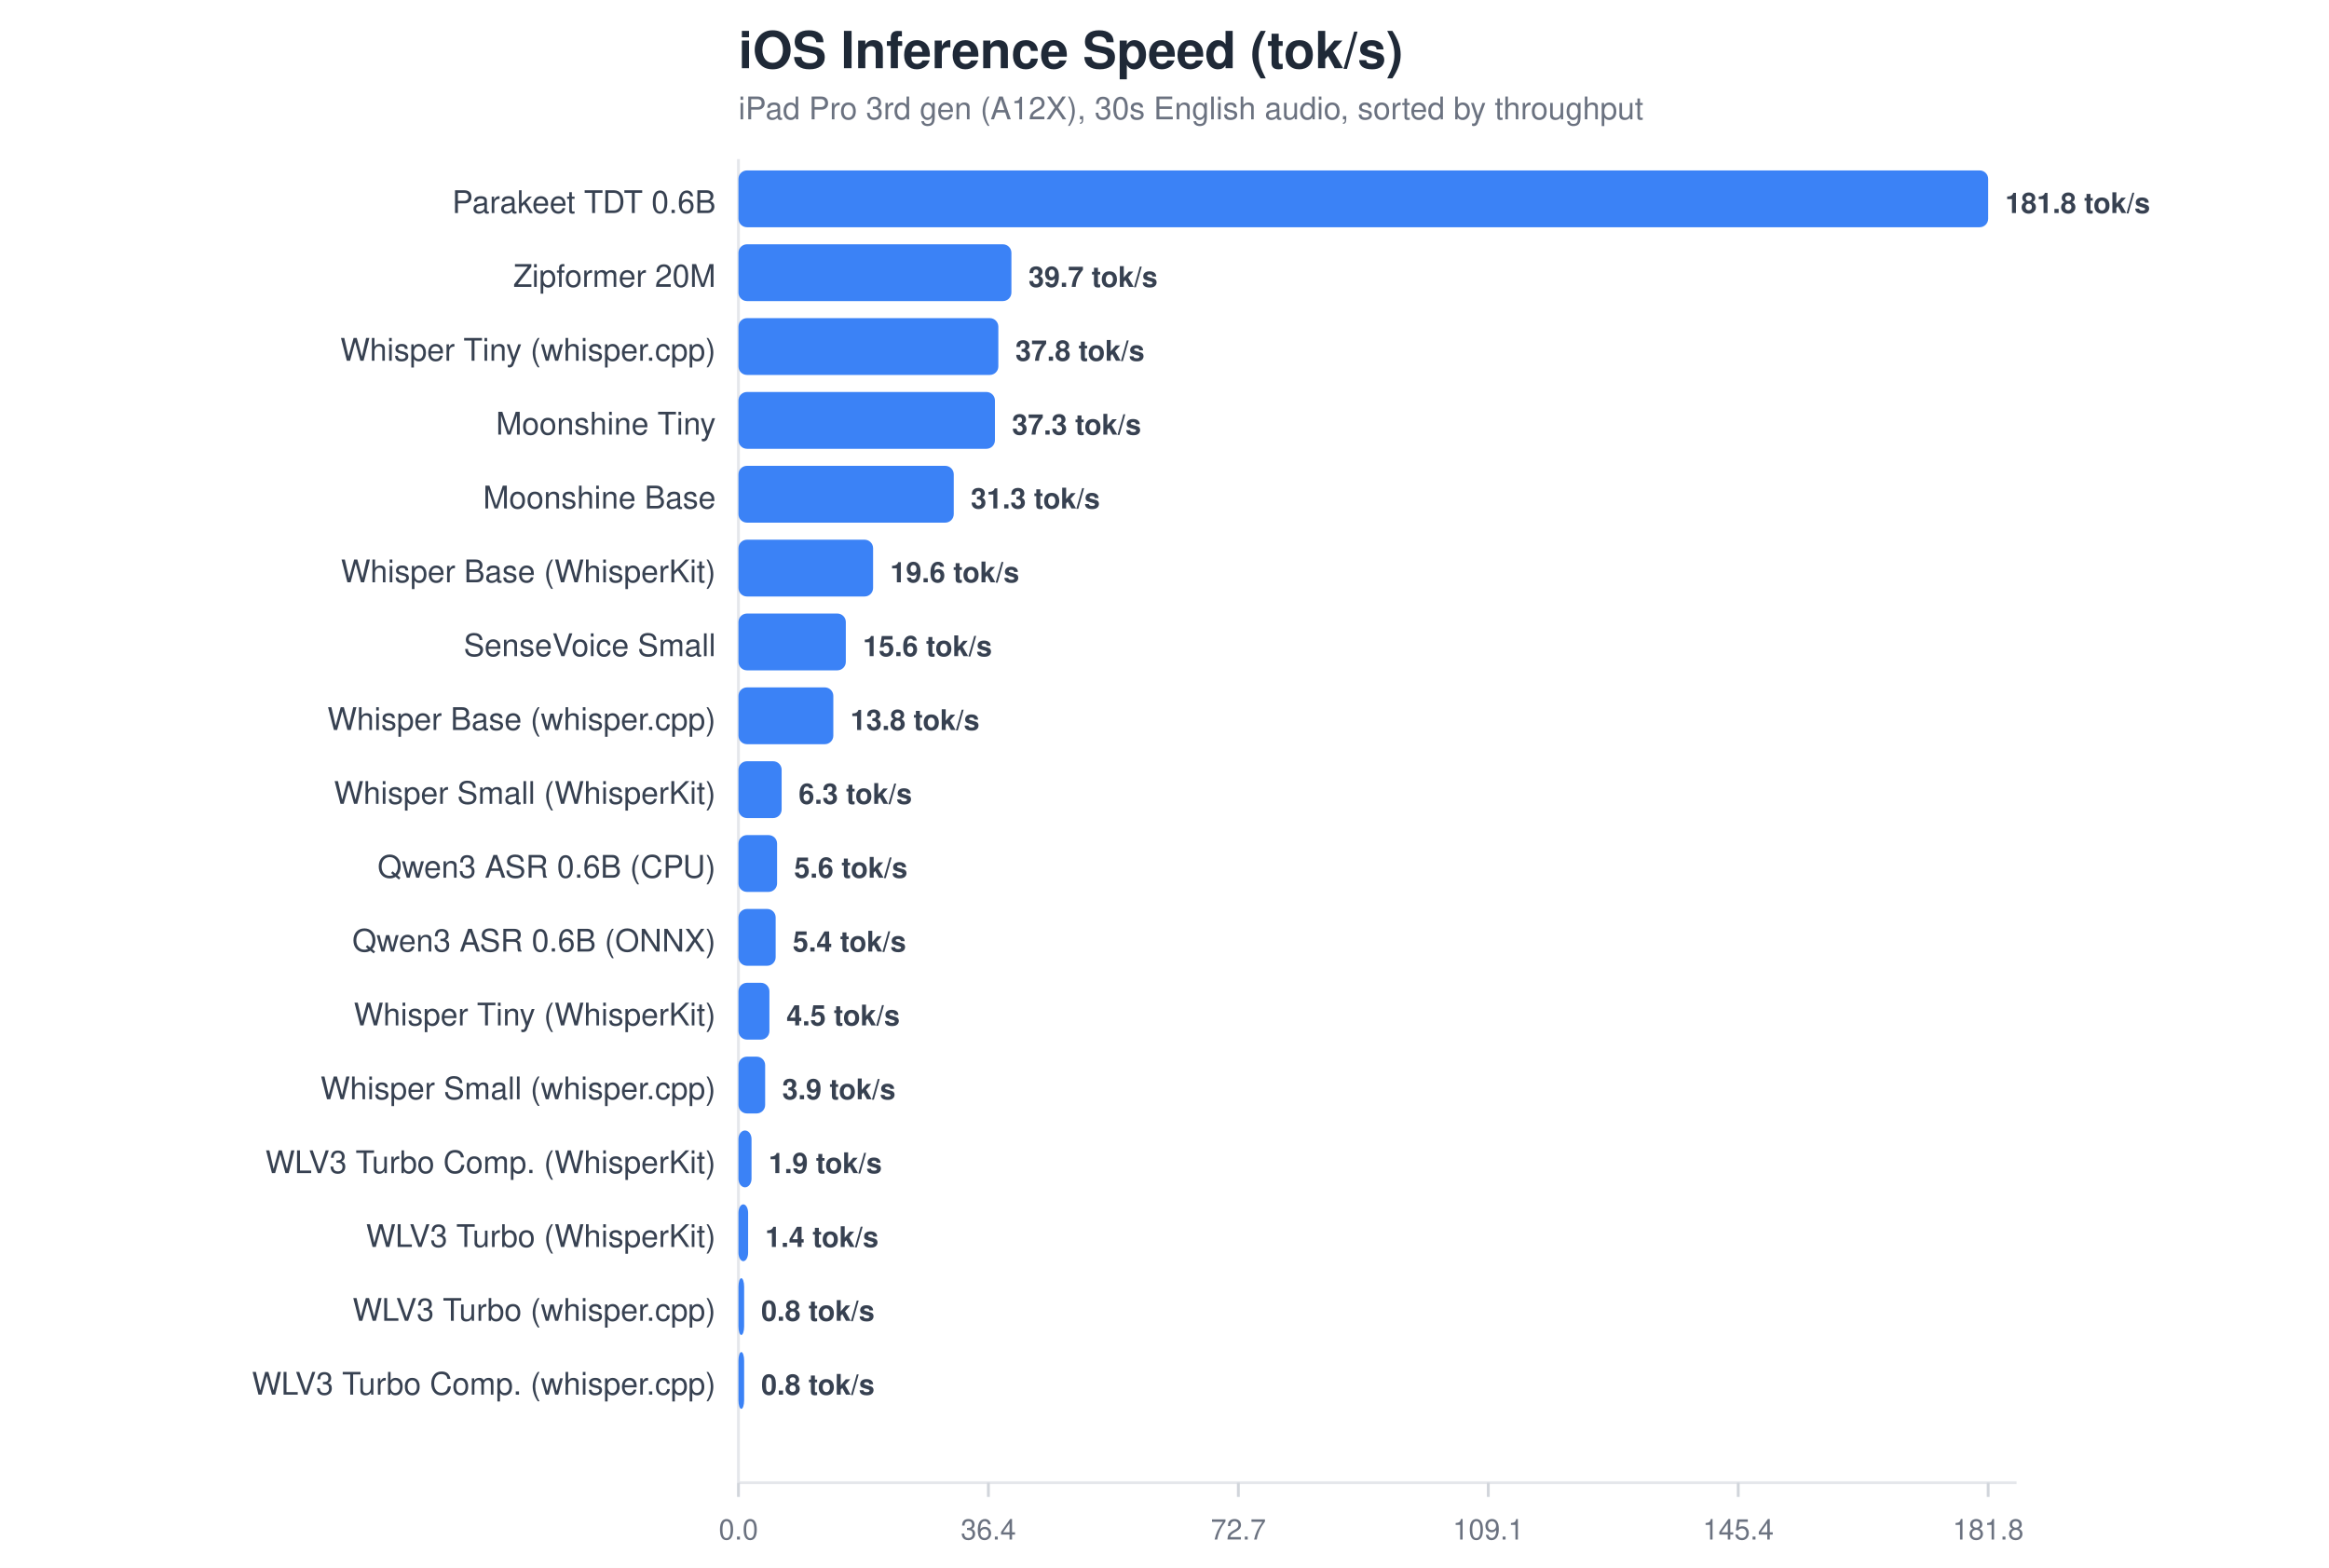
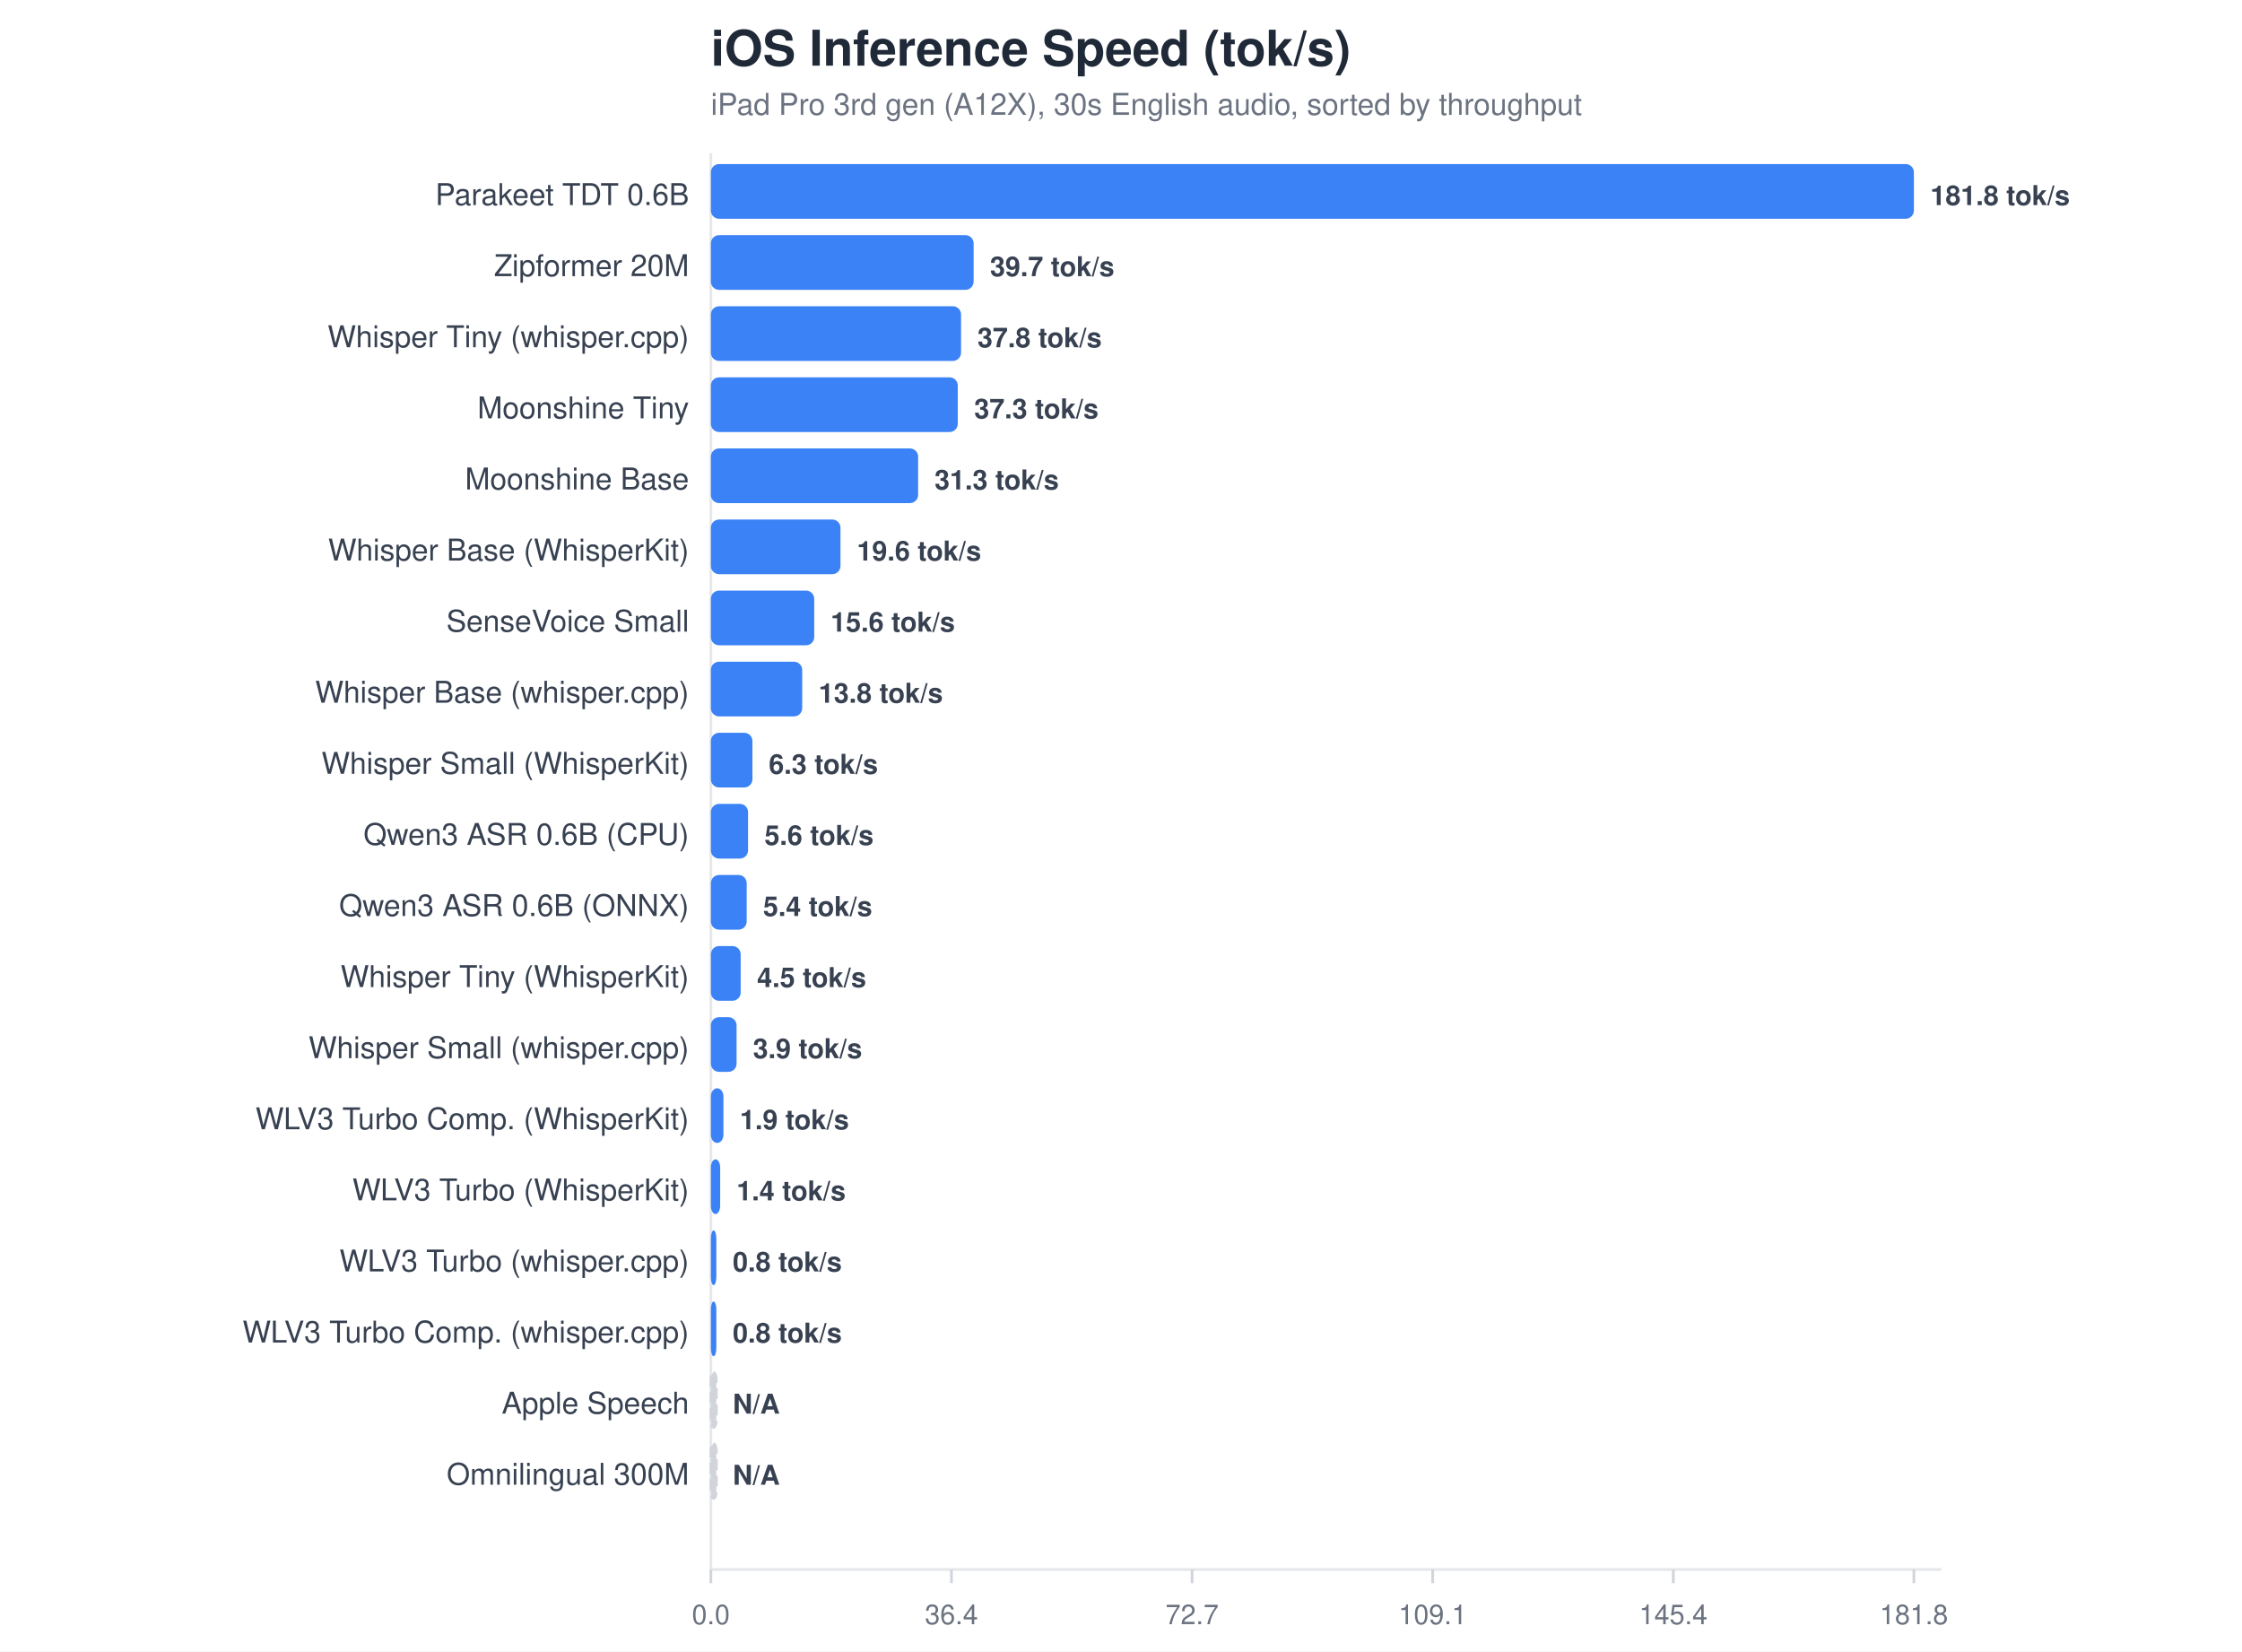
- <svg xmlns="http://www.w3.org/2000/svg" width="820" height="552" viewBox="0 0 820 552">
+ <svg xmlns="http://www.w3.org/2000/svg" width="820" height="604" viewBox="0 0 820 604">
  <style>
text { font-family: -apple-system, BlinkMacSystemFont, 'Segoe UI', Helvetica, Arial, sans-serif; }
.title { font-size: 18px; font-weight: 700; fill: #1f2937; }
.subtitle { font-size: 11px; fill: #6b7280; }
.axis { font-size: 10px; fill: #6b7280; }
.label { font-size: 11px; fill: #374151; }
.value { font-size: 10px; fill: #374151; font-weight: 600; }
</style>
  <rect width="100%" height="100%" fill="#ffffff" />
  <text x="260" y="24" class="title">iOS Inference Speed (tok/s)</text>
  <text x="260" y="42" class="subtitle">iPad Pro 3rd gen (A12X), 30s English audio, sorted by throughput</text>
-   <line x1="260" y1="56" x2="260" y2="522" stroke="#e5e7eb" />
-   <line x1="260" y1="522" x2="710" y2="522" stroke="#e5e7eb" />
-   <line x1="260.0" y1="522" x2="260.0" y2="527" stroke="#d1d5db" />
-   <text x="260.0" y="542" text-anchor="middle" class="axis">0.0</text>
-   <line x1="348.0" y1="522" x2="348.0" y2="527" stroke="#d1d5db" />
-   <text x="348.0" y="542" text-anchor="middle" class="axis">36.4</text>
-   <line x1="436.0" y1="522" x2="436.0" y2="527" stroke="#d1d5db" />
-   <text x="436.0" y="542" text-anchor="middle" class="axis">72.7</text>
-   <line x1="524.0" y1="522" x2="524.0" y2="527" stroke="#d1d5db" />
-   <text x="524.0" y="542" text-anchor="middle" class="axis">109.1</text>
-   <line x1="612.0" y1="522" x2="612.0" y2="527" stroke="#d1d5db" />
-   <text x="612.0" y="542" text-anchor="middle" class="axis">145.4</text>
-   <line x1="700.0" y1="522" x2="700.0" y2="527" stroke="#d1d5db" />
-   <text x="700.0" y="542" text-anchor="middle" class="axis">181.8</text>
+   <line x1="260" y1="56" x2="260" y2="574" stroke="#e5e7eb" />
+   <line x1="260" y1="574" x2="710" y2="574" stroke="#e5e7eb" />
+   <line x1="260.0" y1="574" x2="260.0" y2="579" stroke="#d1d5db" />
+   <text x="260.0" y="594" text-anchor="middle" class="axis">0.0</text>
+   <line x1="348.0" y1="574" x2="348.0" y2="579" stroke="#d1d5db" />
+   <text x="348.0" y="594" text-anchor="middle" class="axis">36.4</text>
+   <line x1="436.0" y1="574" x2="436.0" y2="579" stroke="#d1d5db" />
+   <text x="436.0" y="594" text-anchor="middle" class="axis">72.7</text>
+   <line x1="524.0" y1="574" x2="524.0" y2="579" stroke="#d1d5db" />
+   <text x="524.0" y="594" text-anchor="middle" class="axis">109.1</text>
+   <line x1="612.0" y1="574" x2="612.0" y2="579" stroke="#d1d5db" />
+   <text x="612.0" y="594" text-anchor="middle" class="axis">145.4</text>
+   <line x1="700.0" y1="574" x2="700.0" y2="579" stroke="#d1d5db" />
+   <text x="700.0" y="594" text-anchor="middle" class="axis">181.8</text>
  <text x="252" y="75" text-anchor="end" class="label">Parakeet TDT 0.6B</text>
  <rect x="260" y="60" width="440.0" height="20" rx="3" fill="#3b82f6" />
  <text x="706.0" y="75" class="value">181.8 tok/s</text>
  <text x="252" y="101" text-anchor="end" class="label">Zipformer 20M</text>
  <rect x="260" y="86" width="96.1" height="20" rx="3" fill="#3b82f6" />
  <text x="362.1" y="101" class="value">39.7 tok/s</text>
  <text x="252" y="127" text-anchor="end" class="label">Whisper Tiny (whisper.cpp)</text>
  <rect x="260" y="112" width="91.5" height="20" rx="3" fill="#3b82f6" />
  <text x="357.5" y="127" class="value">37.8 tok/s</text>
  <text x="252" y="153" text-anchor="end" class="label">Moonshine Tiny</text>
  <rect x="260" y="138" width="90.3" height="20" rx="3" fill="#3b82f6" />
  <text x="356.3" y="153" class="value">37.3 tok/s</text>
  <text x="252" y="179" text-anchor="end" class="label">Moonshine Base</text>
  <rect x="260" y="164" width="75.8" height="20" rx="3" fill="#3b82f6" />
  <text x="341.8" y="179" class="value">31.3 tok/s</text>
  <text x="252" y="205" text-anchor="end" class="label">Whisper Base (WhisperKit)</text>
  <rect x="260" y="190" width="47.4" height="20" rx="3" fill="#3b82f6" />
  <text x="313.4" y="205" class="value">19.6 tok/s</text>
  <text x="252" y="231" text-anchor="end" class="label">SenseVoice Small</text>
  <rect x="260" y="216" width="37.8" height="20" rx="3" fill="#3b82f6" />
  <text x="303.8" y="231" class="value">15.6 tok/s</text>
  <text x="252" y="257" text-anchor="end" class="label">Whisper Base (whisper.cpp)</text>
  <rect x="260" y="242" width="33.4" height="20" rx="3" fill="#3b82f6" />
  <text x="299.4" y="257" class="value">13.8 tok/s</text>
  <text x="252" y="283" text-anchor="end" class="label">Whisper Small (WhisperKit)</text>
  <rect x="260" y="268" width="15.2" height="20" rx="3" fill="#3b82f6" />
  <text x="281.2" y="283" class="value">6.3 tok/s</text>
  <text x="252" y="309" text-anchor="end" class="label">Qwen3 ASR 0.6B (CPU)</text>
  <rect x="260" y="294" width="13.6" height="20" rx="3" fill="#3b82f6" />
  <text x="279.6" y="309" class="value">5.6 tok/s</text>
  <text x="252" y="335" text-anchor="end" class="label">Qwen3 ASR 0.6B (ONNX)</text>
  <rect x="260" y="320" width="13.1" height="20" rx="3" fill="#3b82f6" />
  <text x="279.1" y="335" class="value">5.4 tok/s</text>
  <text x="252" y="361" text-anchor="end" class="label">Whisper Tiny (WhisperKit)</text>
  <rect x="260" y="346" width="10.9" height="20" rx="3" fill="#3b82f6" />
  <text x="276.9" y="361" class="value">4.5 tok/s</text>
  <text x="252" y="387" text-anchor="end" class="label">Whisper Small (whisper.cpp)</text>
  <rect x="260" y="372" width="9.4" height="20" rx="3" fill="#3b82f6" />
  <text x="275.4" y="387" class="value">3.9 tok/s</text>
  <text x="252" y="413" text-anchor="end" class="label">WLV3 Turbo Comp. (WhisperKit)</text>
  <rect x="260" y="398" width="4.6" height="20" rx="3" fill="#3b82f6" />
  <text x="270.6" y="413" class="value">1.9 tok/s</text>
  <text x="252" y="439" text-anchor="end" class="label">WLV3 Turbo (WhisperKit)</text>
  <rect x="260" y="424" width="3.4" height="20" rx="3" fill="#3b82f6" />
  <text x="269.4" y="439" class="value">1.4 tok/s</text>
  <text x="252" y="465" text-anchor="end" class="label">WLV3 Turbo (whisper.cpp)</text>
  <rect x="260" y="450" width="2.0" height="20" rx="3" fill="#3b82f6" />
  <text x="268.0" y="465" class="value">0.8 tok/s</text>
  <text x="252" y="491" text-anchor="end" class="label">WLV3 Turbo Comp. (whisper.cpp)</text>
  <rect x="260" y="476" width="2.0" height="20" rx="3" fill="#3b82f6" />
  <text x="268.0" y="491" class="value">0.8 tok/s</text>
+   <text x="252" y="517" text-anchor="end" class="label">Apple Speech</text>
+   <rect x="260" y="502" width="2.0" height="20" rx="3" fill="#d1d5db" stroke="#d1d5db" stroke-dasharray="4 2" />
+   <text x="268.0" y="517" class="value" fill="#9ca3af">N/A</text>
+   <text x="252" y="543" text-anchor="end" class="label">Omnilingual 300M</text>
+   <rect x="260" y="528" width="2.0" height="20" rx="3" fill="#d1d5db" stroke="#d1d5db" stroke-dasharray="4 2" />
+   <text x="268.0" y="543" class="value" fill="#9ca3af">N/A</text>
</svg>
